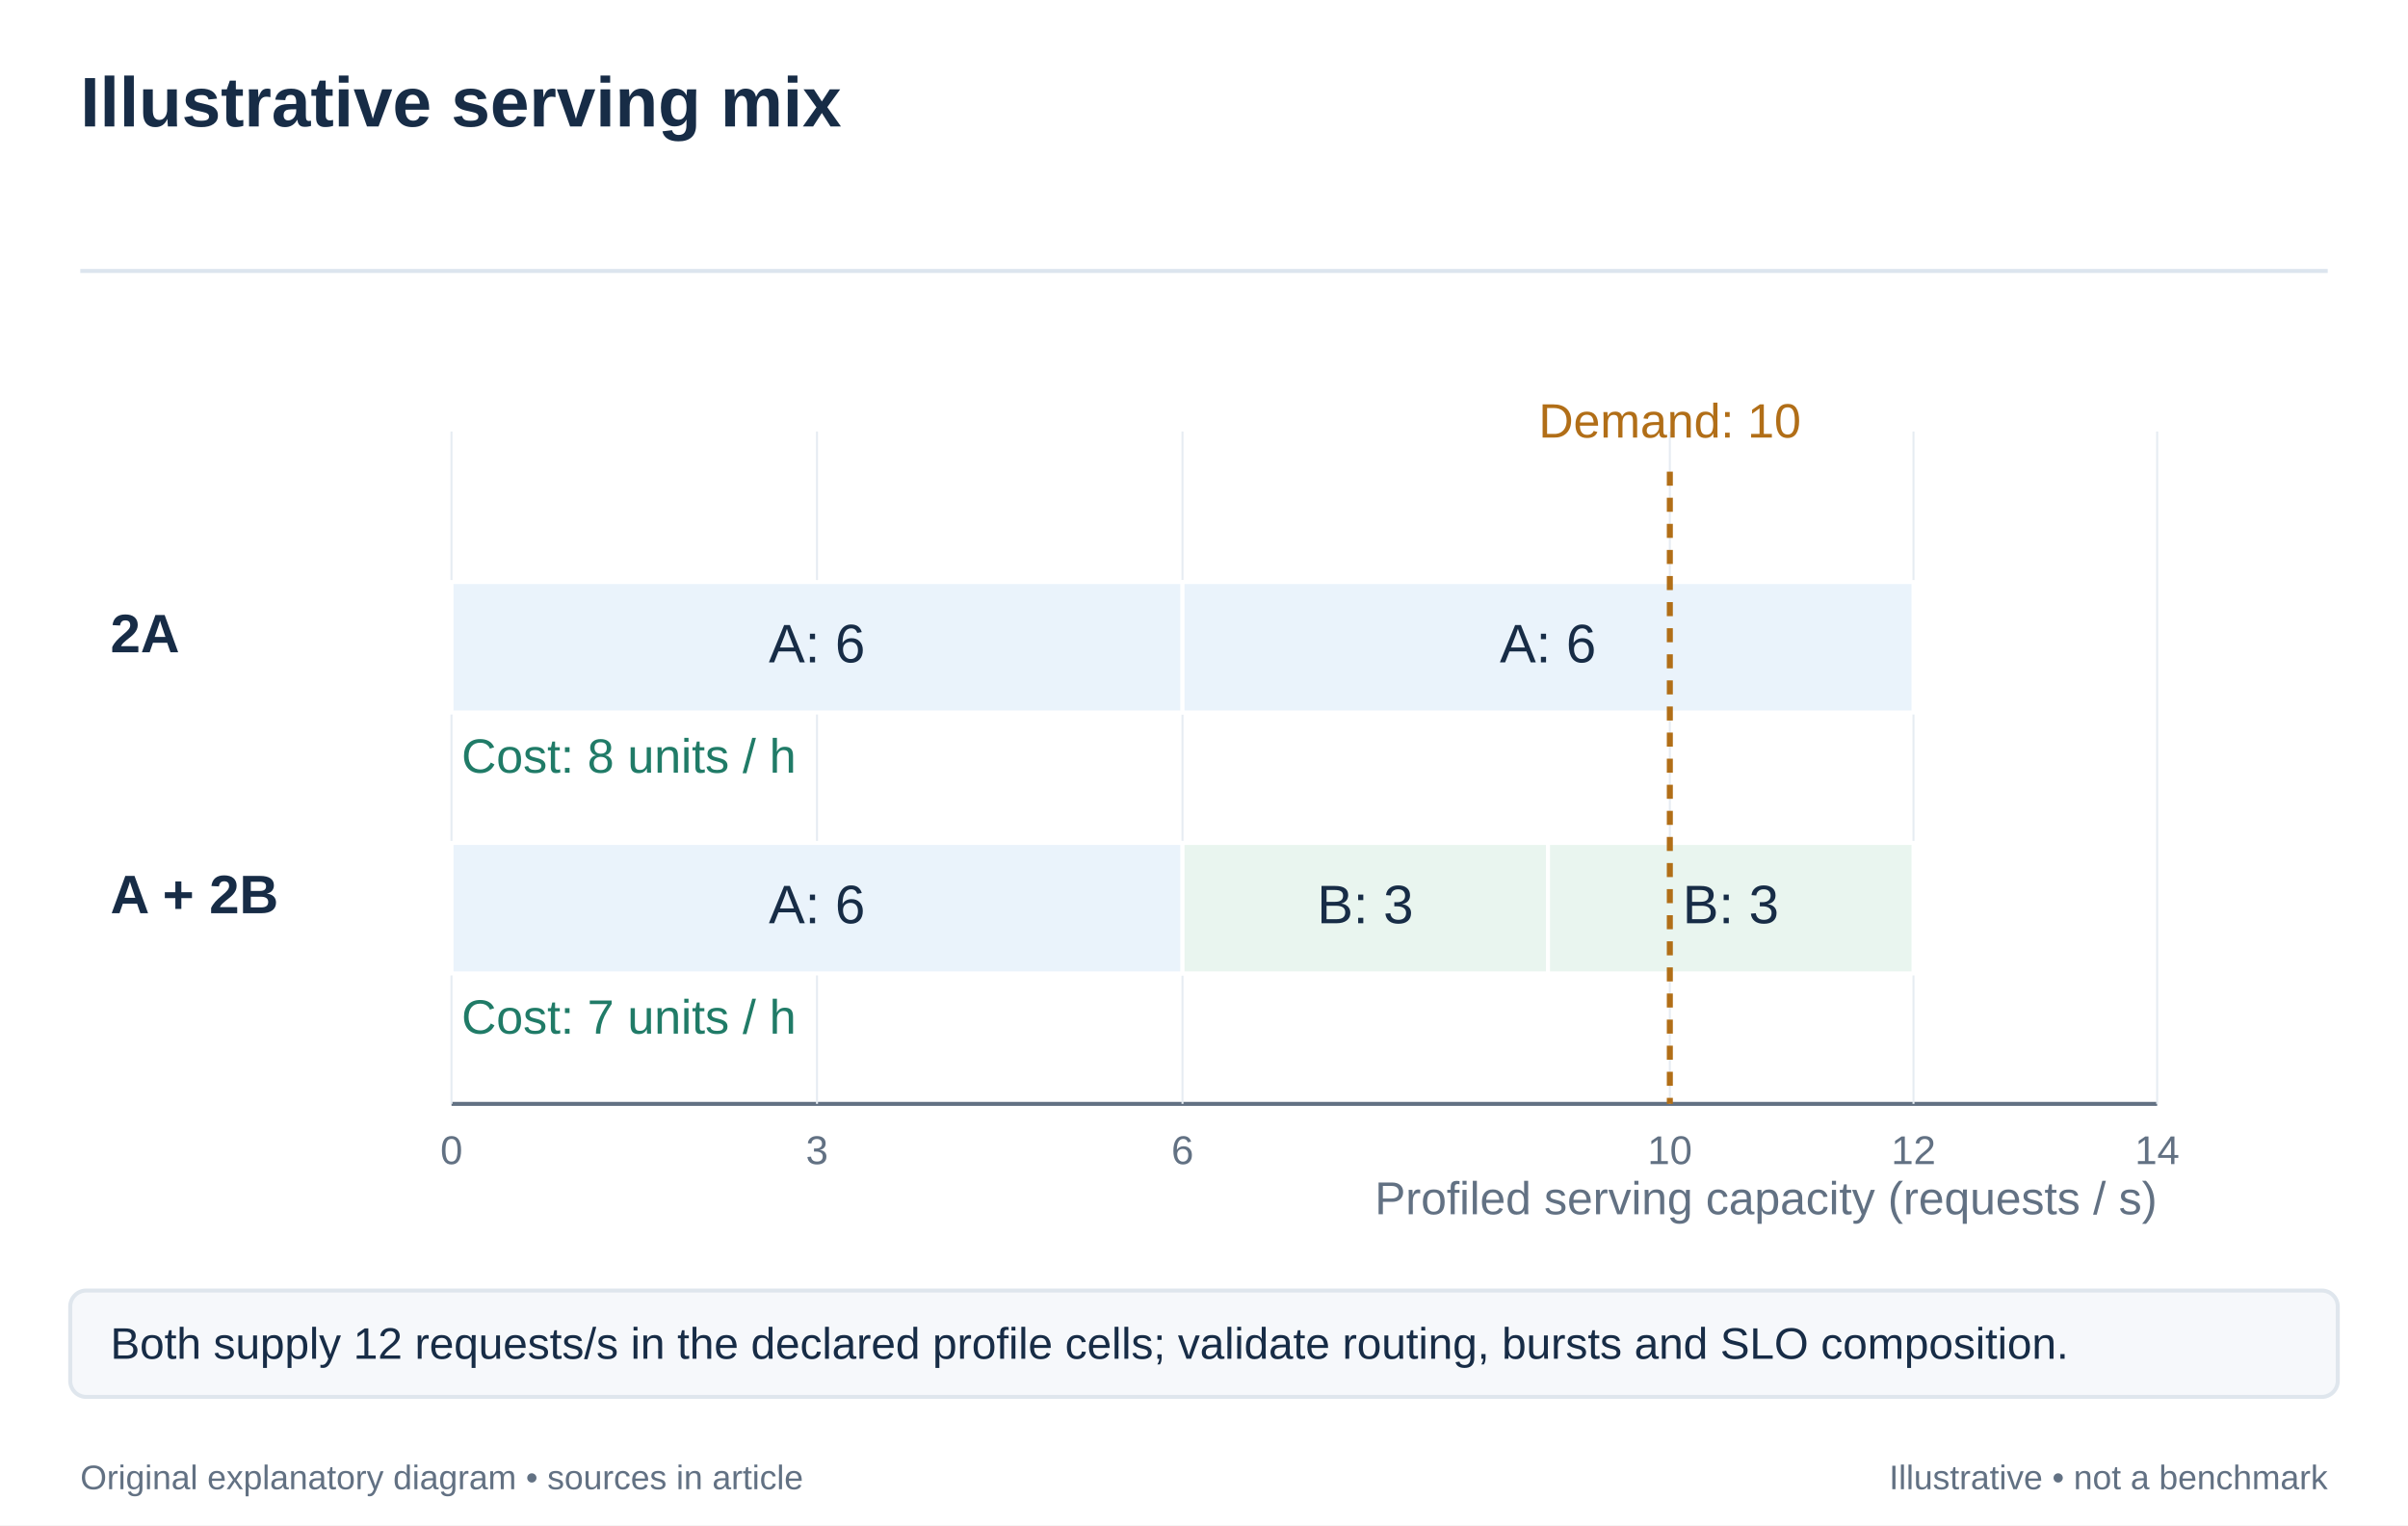
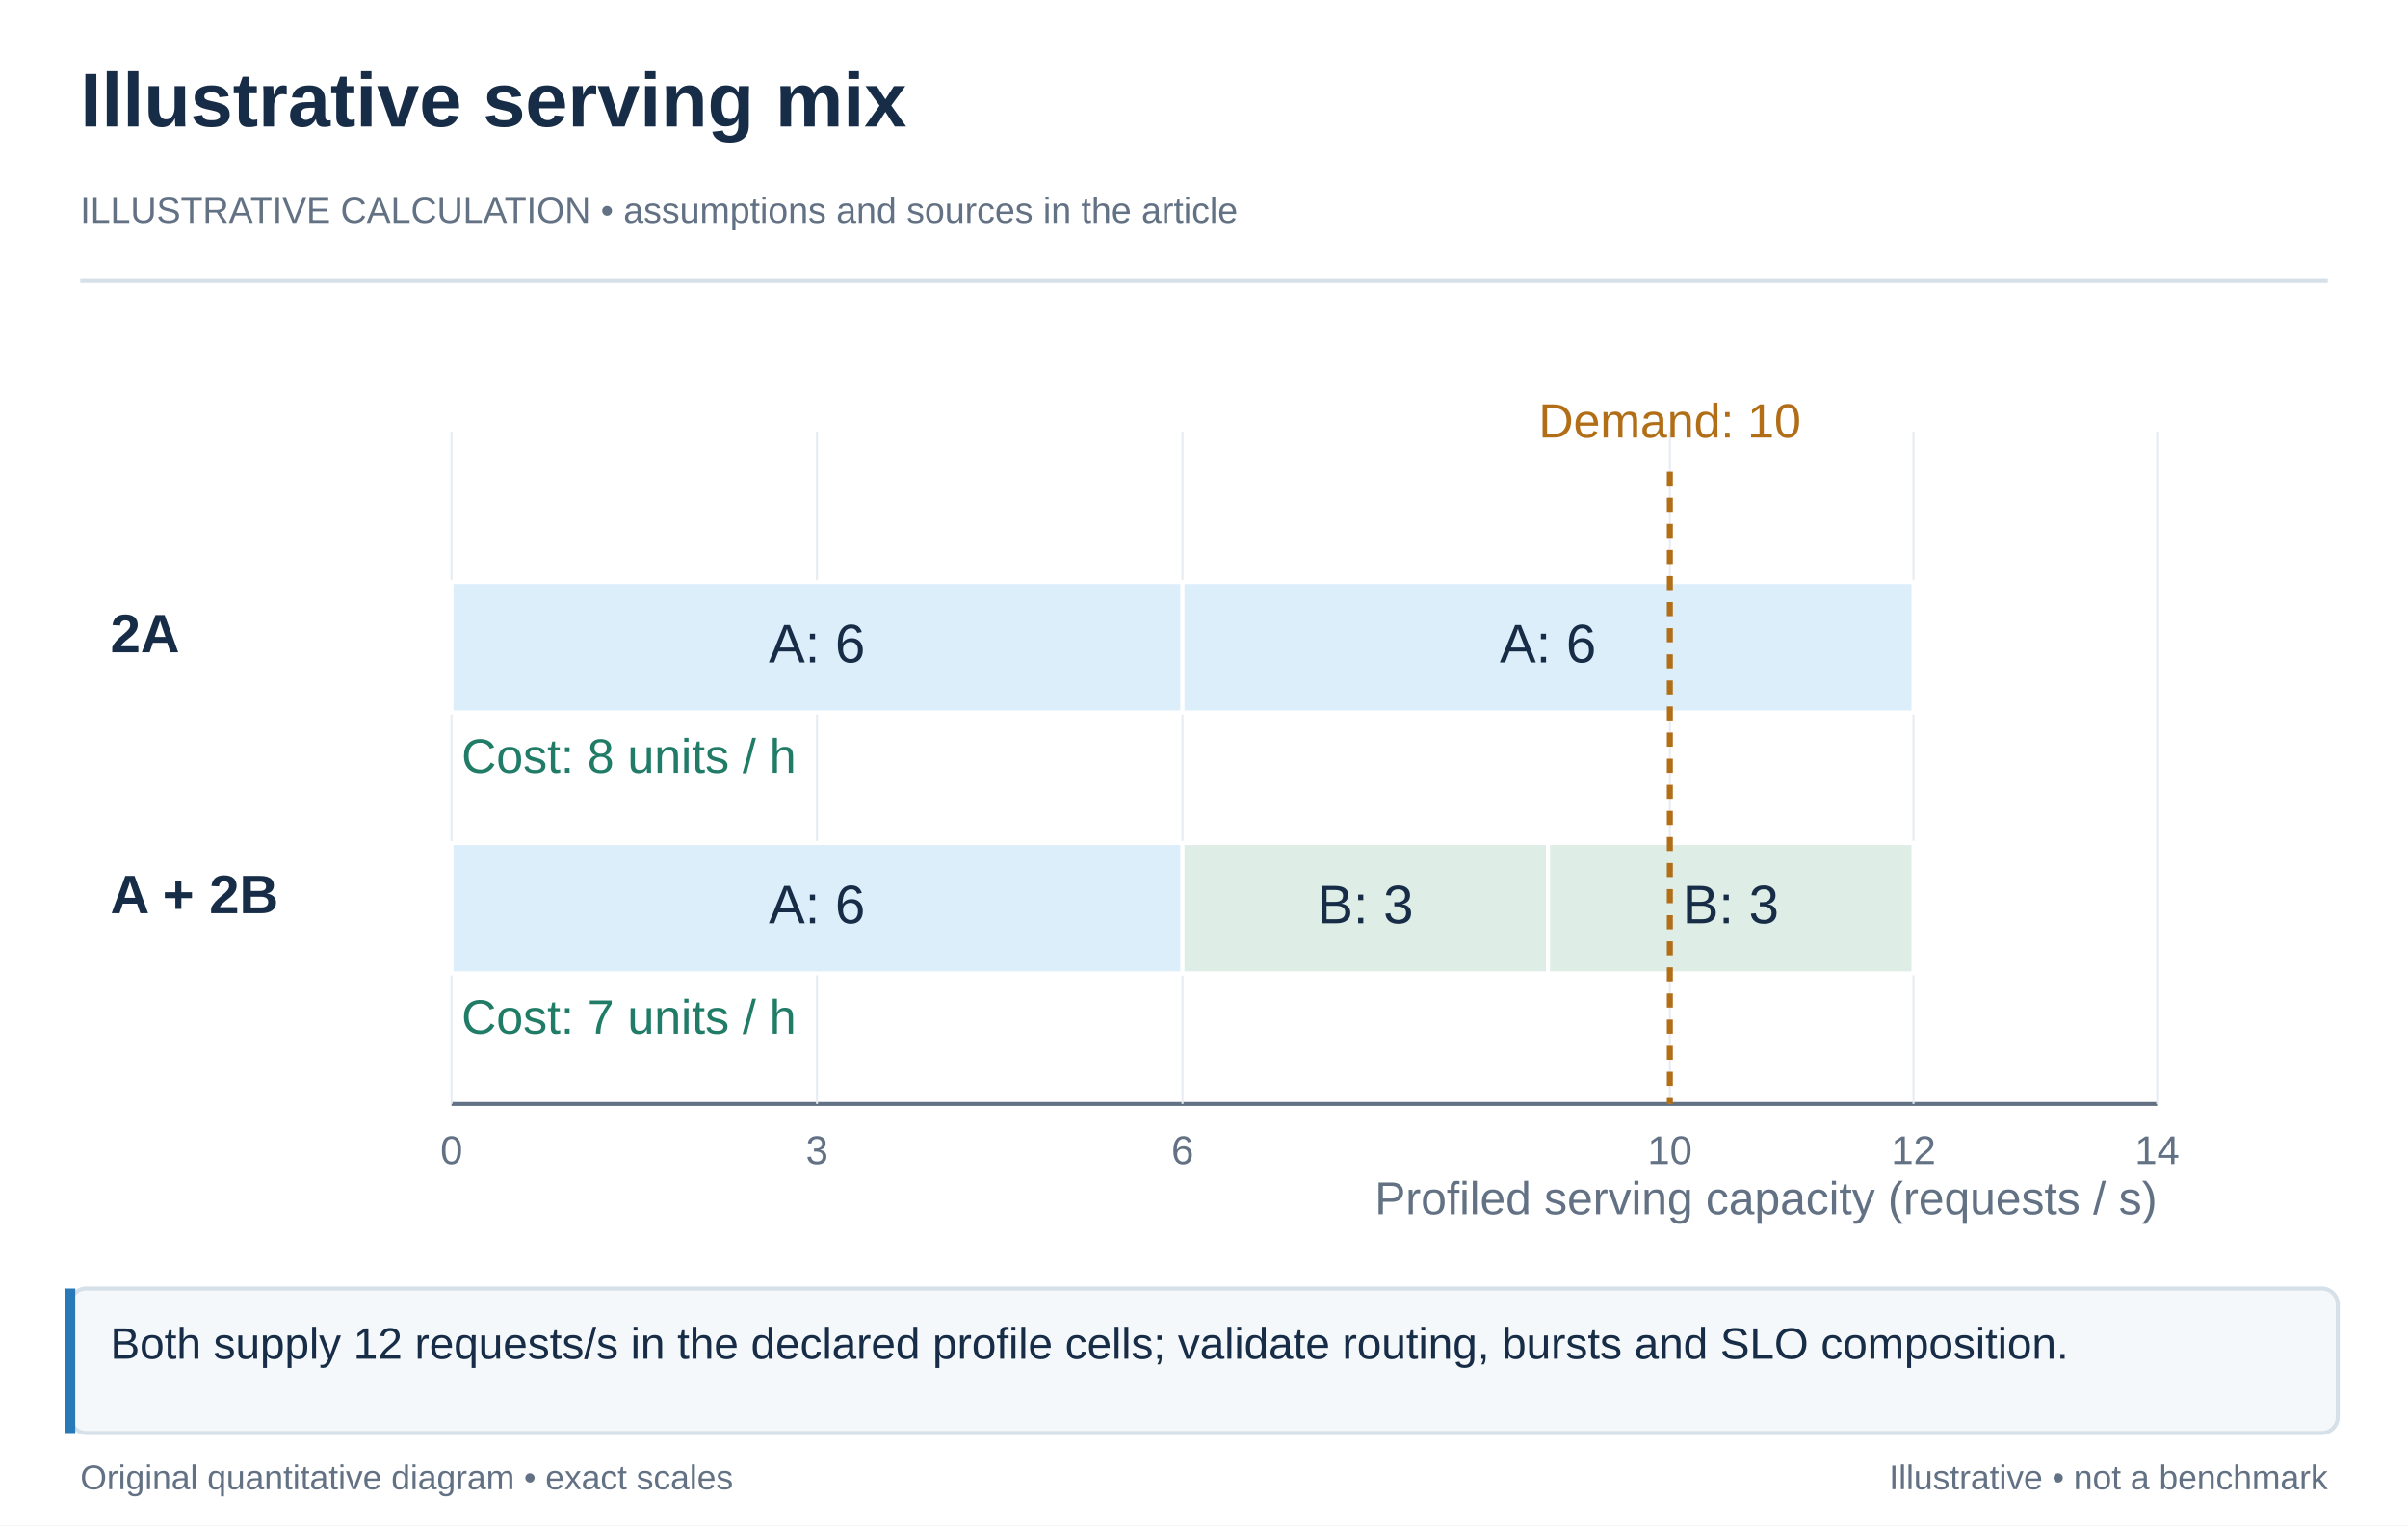
<svg xmlns="http://www.w3.org/2000/svg" width="1200" height="760" viewBox="0 0 1200 760">
  <defs>
    <marker id="a" markerWidth="9" markerHeight="9" refX="8" refY="4" orient="auto-start-reverse">
      <path d="M0,0 L0,8 L9,4 Z" fill="context-stroke" />
    </marker>
    <marker id="a2779b8" markerWidth="9" markerHeight="9" refX="8" refY="4" orient="auto-start-reverse">
      <path d="M0,0 L0,8 L9,4 Z" fill="#2779b8" />
    </marker>
    <marker id="a207b67" markerWidth="9" markerHeight="9" refX="8" refY="4" orient="auto-start-reverse">
      <path d="M0,0 L0,8 L9,4 Z" fill="#207b67" />
    </marker>
    <marker id="a7750a3" markerWidth="9" markerHeight="9" refX="8" refY="4" orient="auto-start-reverse">
      <path d="M0,0 L0,8 L9,4 Z" fill="#7750a3" />
    </marker>
    <marker id="ab16e17" markerWidth="9" markerHeight="9" refX="8" refY="4" orient="auto-start-reverse">
      <path d="M0,0 L0,8 L9,4 Z" fill="#b16e17" />
    </marker>
    <marker id="ab34444" markerWidth="9" markerHeight="9" refX="8" refY="4" orient="auto-start-reverse">
      <path d="M0,0 L0,8 L9,4 Z" fill="#b34444" />
    </marker>
    <marker id="a627183" markerWidth="9" markerHeight="9" refX="8" refY="4" orient="auto-start-reverse">
      <path d="M0,0 L0,8 L9,4 Z" fill="#627183" />
    </marker>
  </defs>
  <rect width="1200" height="760" fill="white" />
  <g font-family="Arial, sans-serif">
-     <text x="40" y="63" fill="#172c46" font-size="35" text-anchor="start" font-weight="bold">Illustrative serving mix</text>
-     <path d="M40,135 L1160,135" fill="none" stroke="#dce5ee" stroke-width="2" />
+     <text x="40" y="63" fill="#172c46" font-size="38" text-anchor="start" font-weight="bold">Illustrative serving mix</text>
+     <text x="40" y="111" fill="#627183" font-size="18" text-anchor="start" font-weight="normal">ILLUSTRATIVE CALCULATION • assumptions and sources in the article</text>
+     <path d="M40,140 L1160,140" fill="none" stroke="#d5e0e8" stroke-width="2" />
    <path d="M225,550 L1075,550" fill="none" stroke="#627183" stroke-width="2" />
    <path d="M225.0,550 L225.0,215" fill="none" stroke="#e6ecf2" stroke-width="1" />
    <text x="225.0" y="580" fill="#627183" font-size="20" text-anchor="middle" font-weight="normal">0</text>
    <path d="M407.143,550 L407.143,215" fill="none" stroke="#e6ecf2" stroke-width="1" />
    <text x="407.143" y="580" fill="#627183" font-size="20" text-anchor="middle" font-weight="normal">3</text>
    <path d="M589.286,550 L589.286,215" fill="none" stroke="#e6ecf2" stroke-width="1" />
    <text x="589.286" y="580" fill="#627183" font-size="20" text-anchor="middle" font-weight="normal">6</text>
    <path d="M832.143,550 L832.143,215" fill="none" stroke="#e6ecf2" stroke-width="1" />
    <text x="832.143" y="580" fill="#627183" font-size="20" text-anchor="middle" font-weight="normal">10</text>
    <path d="M953.571,550 L953.571,215" fill="none" stroke="#e6ecf2" stroke-width="1" />
    <text x="953.571" y="580" fill="#627183" font-size="20" text-anchor="middle" font-weight="normal">12</text>
    <path d="M1075.0,550 L1075.0,215" fill="none" stroke="#e6ecf2" stroke-width="1" />
    <text x="1075.0" y="580" fill="#627183" font-size="20" text-anchor="middle" font-weight="normal">14</text>
    <text x="1075" y="605" fill="#627183" font-size="23" text-anchor="end" font-weight="normal">Profiled serving capacity (requests / s)</text>
    <text x="55" y="325" fill="#172c46" font-size="27" text-anchor="start" font-weight="bold">2A</text>
-     <rect x="225.0" y="290" width="364.286" height="65" rx="0" fill="#eaf3fb" stroke="white" stroke-width="2" />
+     <rect x="225.0" y="290" width="364.286" height="65" rx="0" fill="#dceef9" stroke="white" stroke-width="2" />
    <text x="407.143" y="330" fill="#172c46" font-size="27" text-anchor="middle" font-weight="normal">A: 6</text>
-     <rect x="589.286" y="290" width="364.286" height="65" rx="0" fill="#eaf3fb" stroke="white" stroke-width="2" />
+     <rect x="589.286" y="290" width="364.286" height="65" rx="0" fill="#dceef9" stroke="white" stroke-width="2" />
    <text x="771.429" y="330" fill="#172c46" font-size="27" text-anchor="middle" font-weight="normal">A: 6</text>
    <text x="230" y="385" fill="#207b67" font-size="24" text-anchor="start" font-weight="normal">Cost: 8 units / h</text>
    <text x="55" y="455" fill="#172c46" font-size="27" text-anchor="start" font-weight="bold">A + 2B</text>
-     <rect x="225.0" y="420" width="364.286" height="65" rx="0" fill="#eaf3fb" stroke="white" stroke-width="2" />
+     <rect x="225.0" y="420" width="364.286" height="65" rx="0" fill="#dceef9" stroke="white" stroke-width="2" />
    <text x="407.143" y="460" fill="#172c46" font-size="27" text-anchor="middle" font-weight="normal">A: 6</text>
-     <rect x="589.286" y="420" width="182.143" height="65" rx="0" fill="#e9f5ef" stroke="white" stroke-width="2" />
+     <rect x="589.286" y="420" width="182.143" height="65" rx="0" fill="#deeee6" stroke="white" stroke-width="2" />
    <text x="680.357" y="460" fill="#172c46" font-size="27" text-anchor="middle" font-weight="normal">B: 3</text>
-     <rect x="771.429" y="420" width="182.143" height="65" rx="0" fill="#e9f5ef" stroke="white" stroke-width="2" />
+     <rect x="771.429" y="420" width="182.143" height="65" rx="0" fill="#deeee6" stroke="white" stroke-width="2" />
    <text x="862.5" y="460" fill="#172c46" font-size="27" text-anchor="middle" font-weight="normal">B: 3</text>
    <text x="230" y="515" fill="#207b67" font-size="24" text-anchor="start" font-weight="normal">Cost: 7 units / h</text>
    <path d="M832.143,235 L832.143,550" fill="none" stroke="#b16e17" stroke-width="3" stroke-dasharray="7 6" />
    <text x="832.143" y="218" fill="#b16e17" font-size="24" text-anchor="middle" font-weight="normal">Demand: 10</text>
-     <rect x="35" y="643" width="1130" height="53" rx="8" fill="#f6f8fb" stroke="#dfe6ed" stroke-width="2" />
+     <rect x="35" y="642" width="1130" height="72" rx="8" fill="#f5f8fa" stroke="#d5e0e8" stroke-width="2" />
+     <path d="M35,642 L35,714" fill="none" stroke="#2779b8" stroke-width="5" />
    <text x="55" y="677" fill="#172c46" font-size="22" text-anchor="start" font-weight="normal">Both supply 12 requests/s in the declared profile cells; validate routing, bursts and SLO composition.</text>
-     <text x="40" y="742" fill="#627183" font-size="17" text-anchor="start" font-weight="normal">Original explanatory diagram • sources in article</text>
+     <text x="40" y="742" fill="#627183" font-size="17" text-anchor="start" font-weight="normal">Original quantitative diagram • exact scales</text>
    <text x="1160" y="742" fill="#627183" font-size="17" text-anchor="end" font-weight="normal">Illustrative • not a benchmark</text>
  </g>
</svg>
